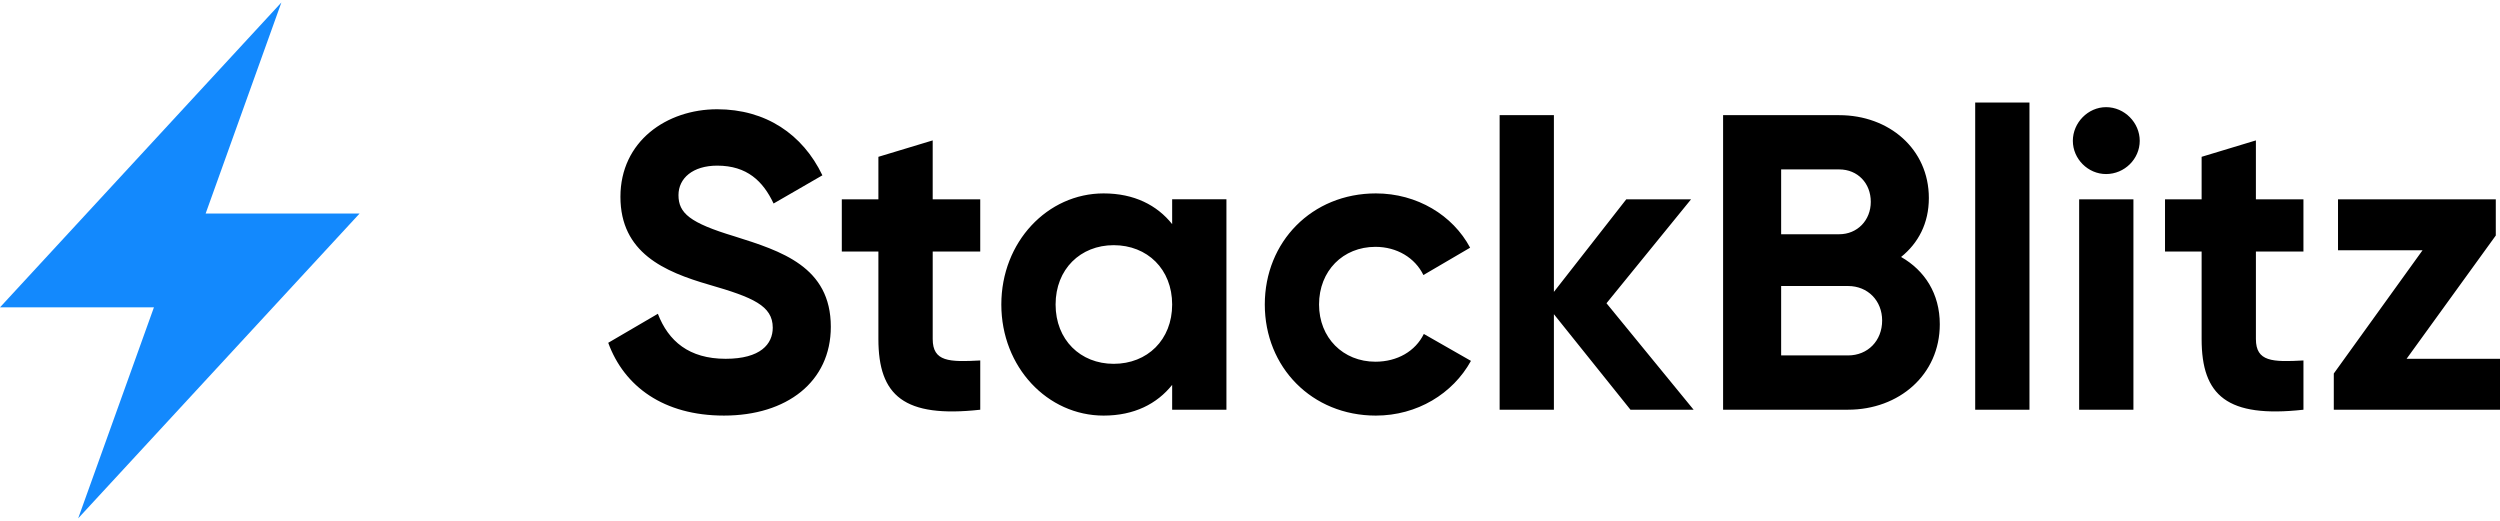
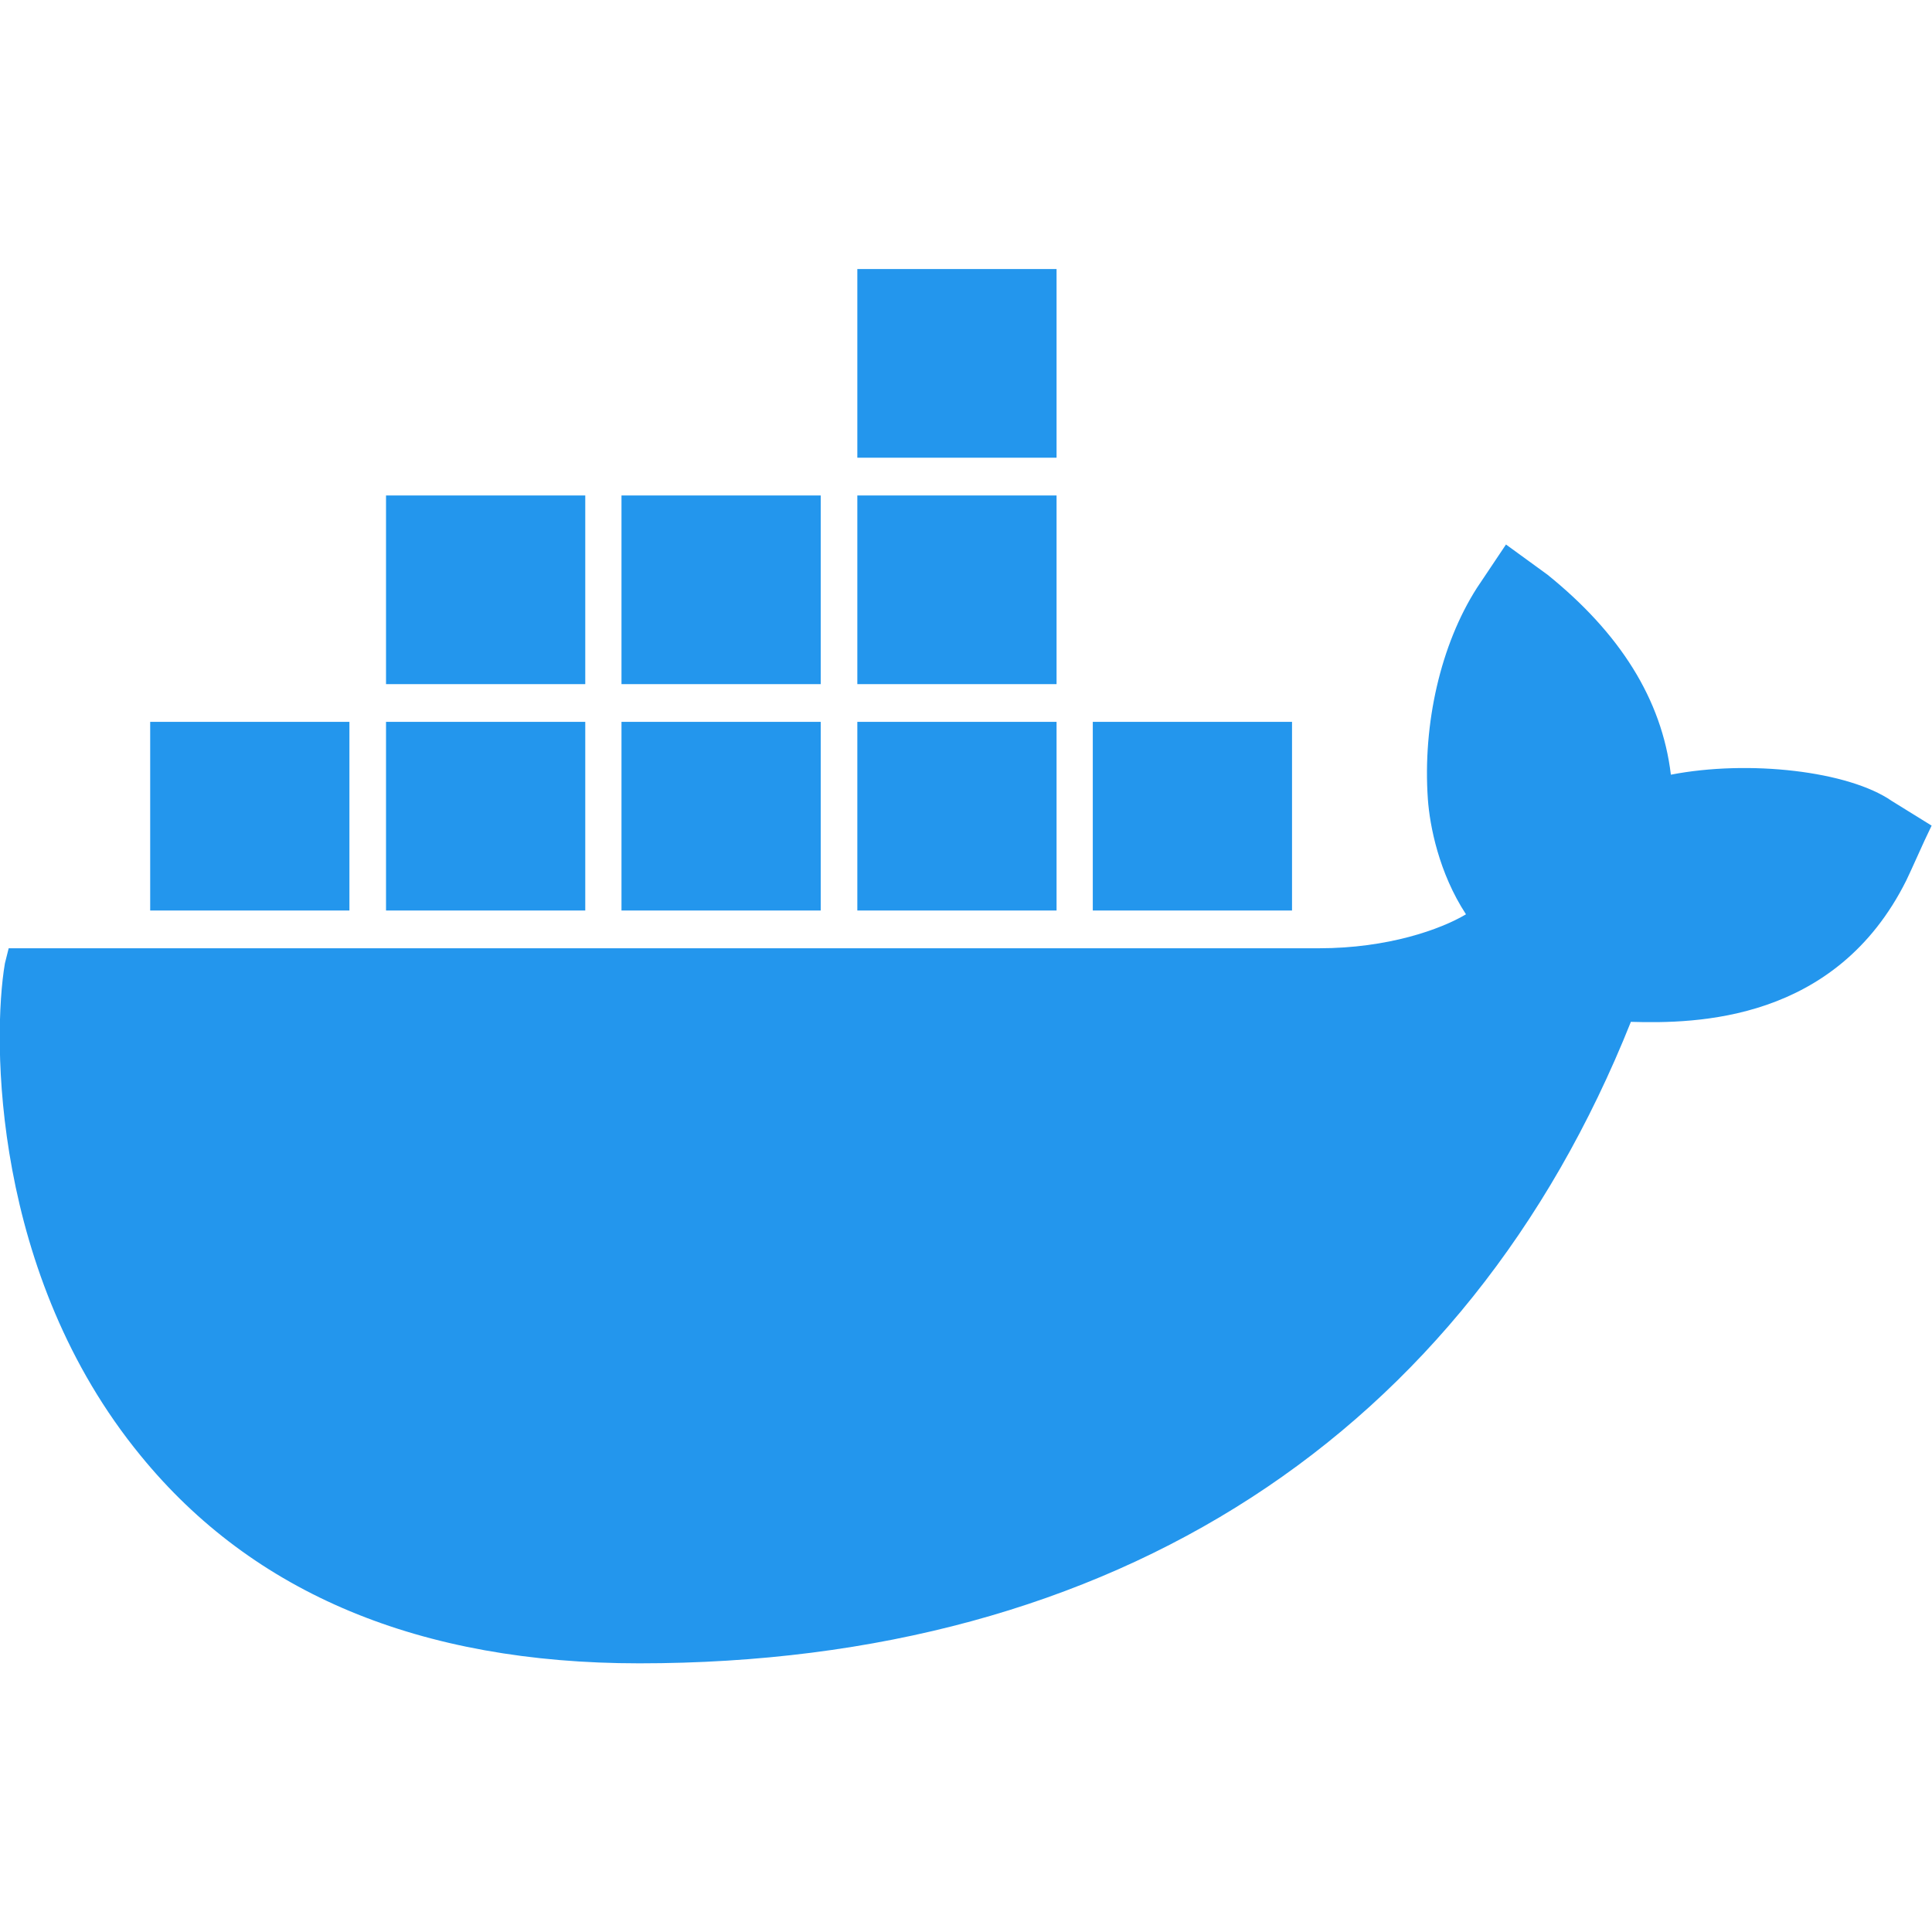
- <svg xmlns="http://www.w3.org/2000/svg" viewBox="0 0 168 35">
-   <path fill="#1389FD" d="M10.344 20.653H0L18.909.167l-5.09 14.183h10.344L5.253 34.833l5.091-14.18z" />
-   <path d="m40.873 23.036 3.336-1.95c.707 1.838 2.092 3.025 4.554 3.025 2.346 0 3.166-.99 3.166-2.093 0-1.47-1.328-2.035-4.271-2.884-3.025-.877-5.965-2.149-5.965-5.91 0-3.732 3.109-5.882 6.503-5.882 3.252 0 5.74 1.669 7.069 4.439l-3.28 1.895c-.707-1.499-1.781-2.545-3.789-2.545-1.641 0-2.602.849-2.602 1.979 0 1.216.763 1.866 3.762 2.771 3.139.99 6.475 2.036 6.475 6.079 0 3.704-2.969 5.967-7.182 5.967-4.044.001-6.702-1.95-7.776-4.891zM62.678 16.901v5.881c0 1.526 1.103 1.555 3.195 1.441v3.31c-5.118.565-6.845-.934-6.845-4.751v-5.881h-2.459v-3.508h2.459v-2.855l3.649-1.103v3.958h3.195v3.508h-3.194zM82.416 13.393v14.14h-3.647v-1.669c-1.018 1.272-2.545 2.064-4.609 2.064-3.761 0-6.871-3.252-6.871-7.465s3.11-7.466 6.871-7.466c2.064 0 3.592.792 4.609 2.064v-1.669h3.647zm-3.647 7.07c0-2.375-1.668-3.987-3.93-3.987-2.234 0-3.903 1.612-3.903 3.987s1.669 3.986 3.903 3.986c2.262.001 3.93-1.611 3.93-3.986zM84.994 20.463c0-4.213 3.166-7.466 7.464-7.466 2.771 0 5.176 1.471 6.334 3.648l-3.139 1.838c-.565-1.159-1.782-1.895-3.224-1.895-2.178 0-3.789 1.611-3.789 3.874 0 2.233 1.611 3.845 3.789 3.845 1.471 0 2.686-.706 3.252-1.866l3.167 1.81c-1.215 2.206-3.62 3.677-6.391 3.677-4.297 0-7.463-3.252-7.463-7.465zM109.568 27.533l-5.146-6.419v6.419h-3.647V7.739h3.647v11.876l4.864-6.222h4.354l-5.684 6.985 5.854 7.154h-4.242zM130.354 21.792c0 3.393-2.743 5.74-6.164 5.74h-8.398V7.739h7.805c3.336 0 6.022 2.262 6.022 5.57 0 1.696-.707 3.026-1.866 3.959 1.584.905 2.601 2.46 2.601 4.524zm-10.661-10.406v4.355h3.903c1.216 0 2.121-.935 2.121-2.179s-.877-2.177-2.121-2.177h-3.903zm6.787 10.152c0-1.329-.961-2.318-2.29-2.318h-4.497v4.665h4.497c1.33-.001 2.29-.99 2.29-2.347zM132.733 6.89h3.647v20.643h-3.647V6.89zM139.295 9.463c0-1.216 1.018-2.262 2.233-2.262 1.244 0 2.262 1.046 2.262 2.262s-1.018 2.233-2.262 2.233c-1.215.001-2.233-1.017-2.233-2.233zm.424 3.93h3.647v14.14h-3.647v-14.14zM151.597 16.901v5.881c0 1.526 1.103 1.555 3.195 1.441v3.31c-5.118.565-6.843-.934-6.843-4.751v-5.881h-2.46v-3.508h2.46v-2.855l3.647-1.103v3.958h3.195v3.508h-3.194zM168 24.111v3.422h-11.169V25.1l5.966-8.284h-5.683v-3.423h10.603v2.433l-5.994 8.285H168z" />
+ <svg xmlns="http://www.w3.org/2000/svg" viewBox="0 0 512 512">
+   <style type="text/css">
+     .st0 { fill: #2396ED; }
+   </style>
+   <path class="st0" d="M501.4,212.3c-11.5-8-38-11-58.6-7c-2.4-20-13.5-37.5-32.7-53l-11-8l-7.7,11.5c-9.6,15-14.4,36-13,56     c0.5,7,2.9,19.5,10.1,30.5c-6.7,4-20.7,9-38.9,9H2.3l-1,4c-3.4,20-3.4,82.5,36,130.5c29.8,36.5,74,55,132.1,55     c125.9,0,219.1-60.5,262.8-170c17.3,0.5,54.3,0,73-37.5c0.5-1,1.4-3,4.8-10.5l1.9-4L501.4,212.3z M280,71.3h-52.8v50H280V71.3z     M280,131.3h-52.8v50H280V131.3z M217.5,131.3h-52.8v50h52.8V131.3z M155.1,131.3h-52.8v50h52.8V131.3z M92.6,191.3H39.8v50h52.8     V191.3z M155.1,191.3h-52.8v50h52.8V191.3z M217.5,191.3h-52.8v50h52.8V191.3z M280,191.3h-52.8v50H280V191.3z M342.4,191.3h-52.8     v50h52.8V191.3z" />
</svg>
